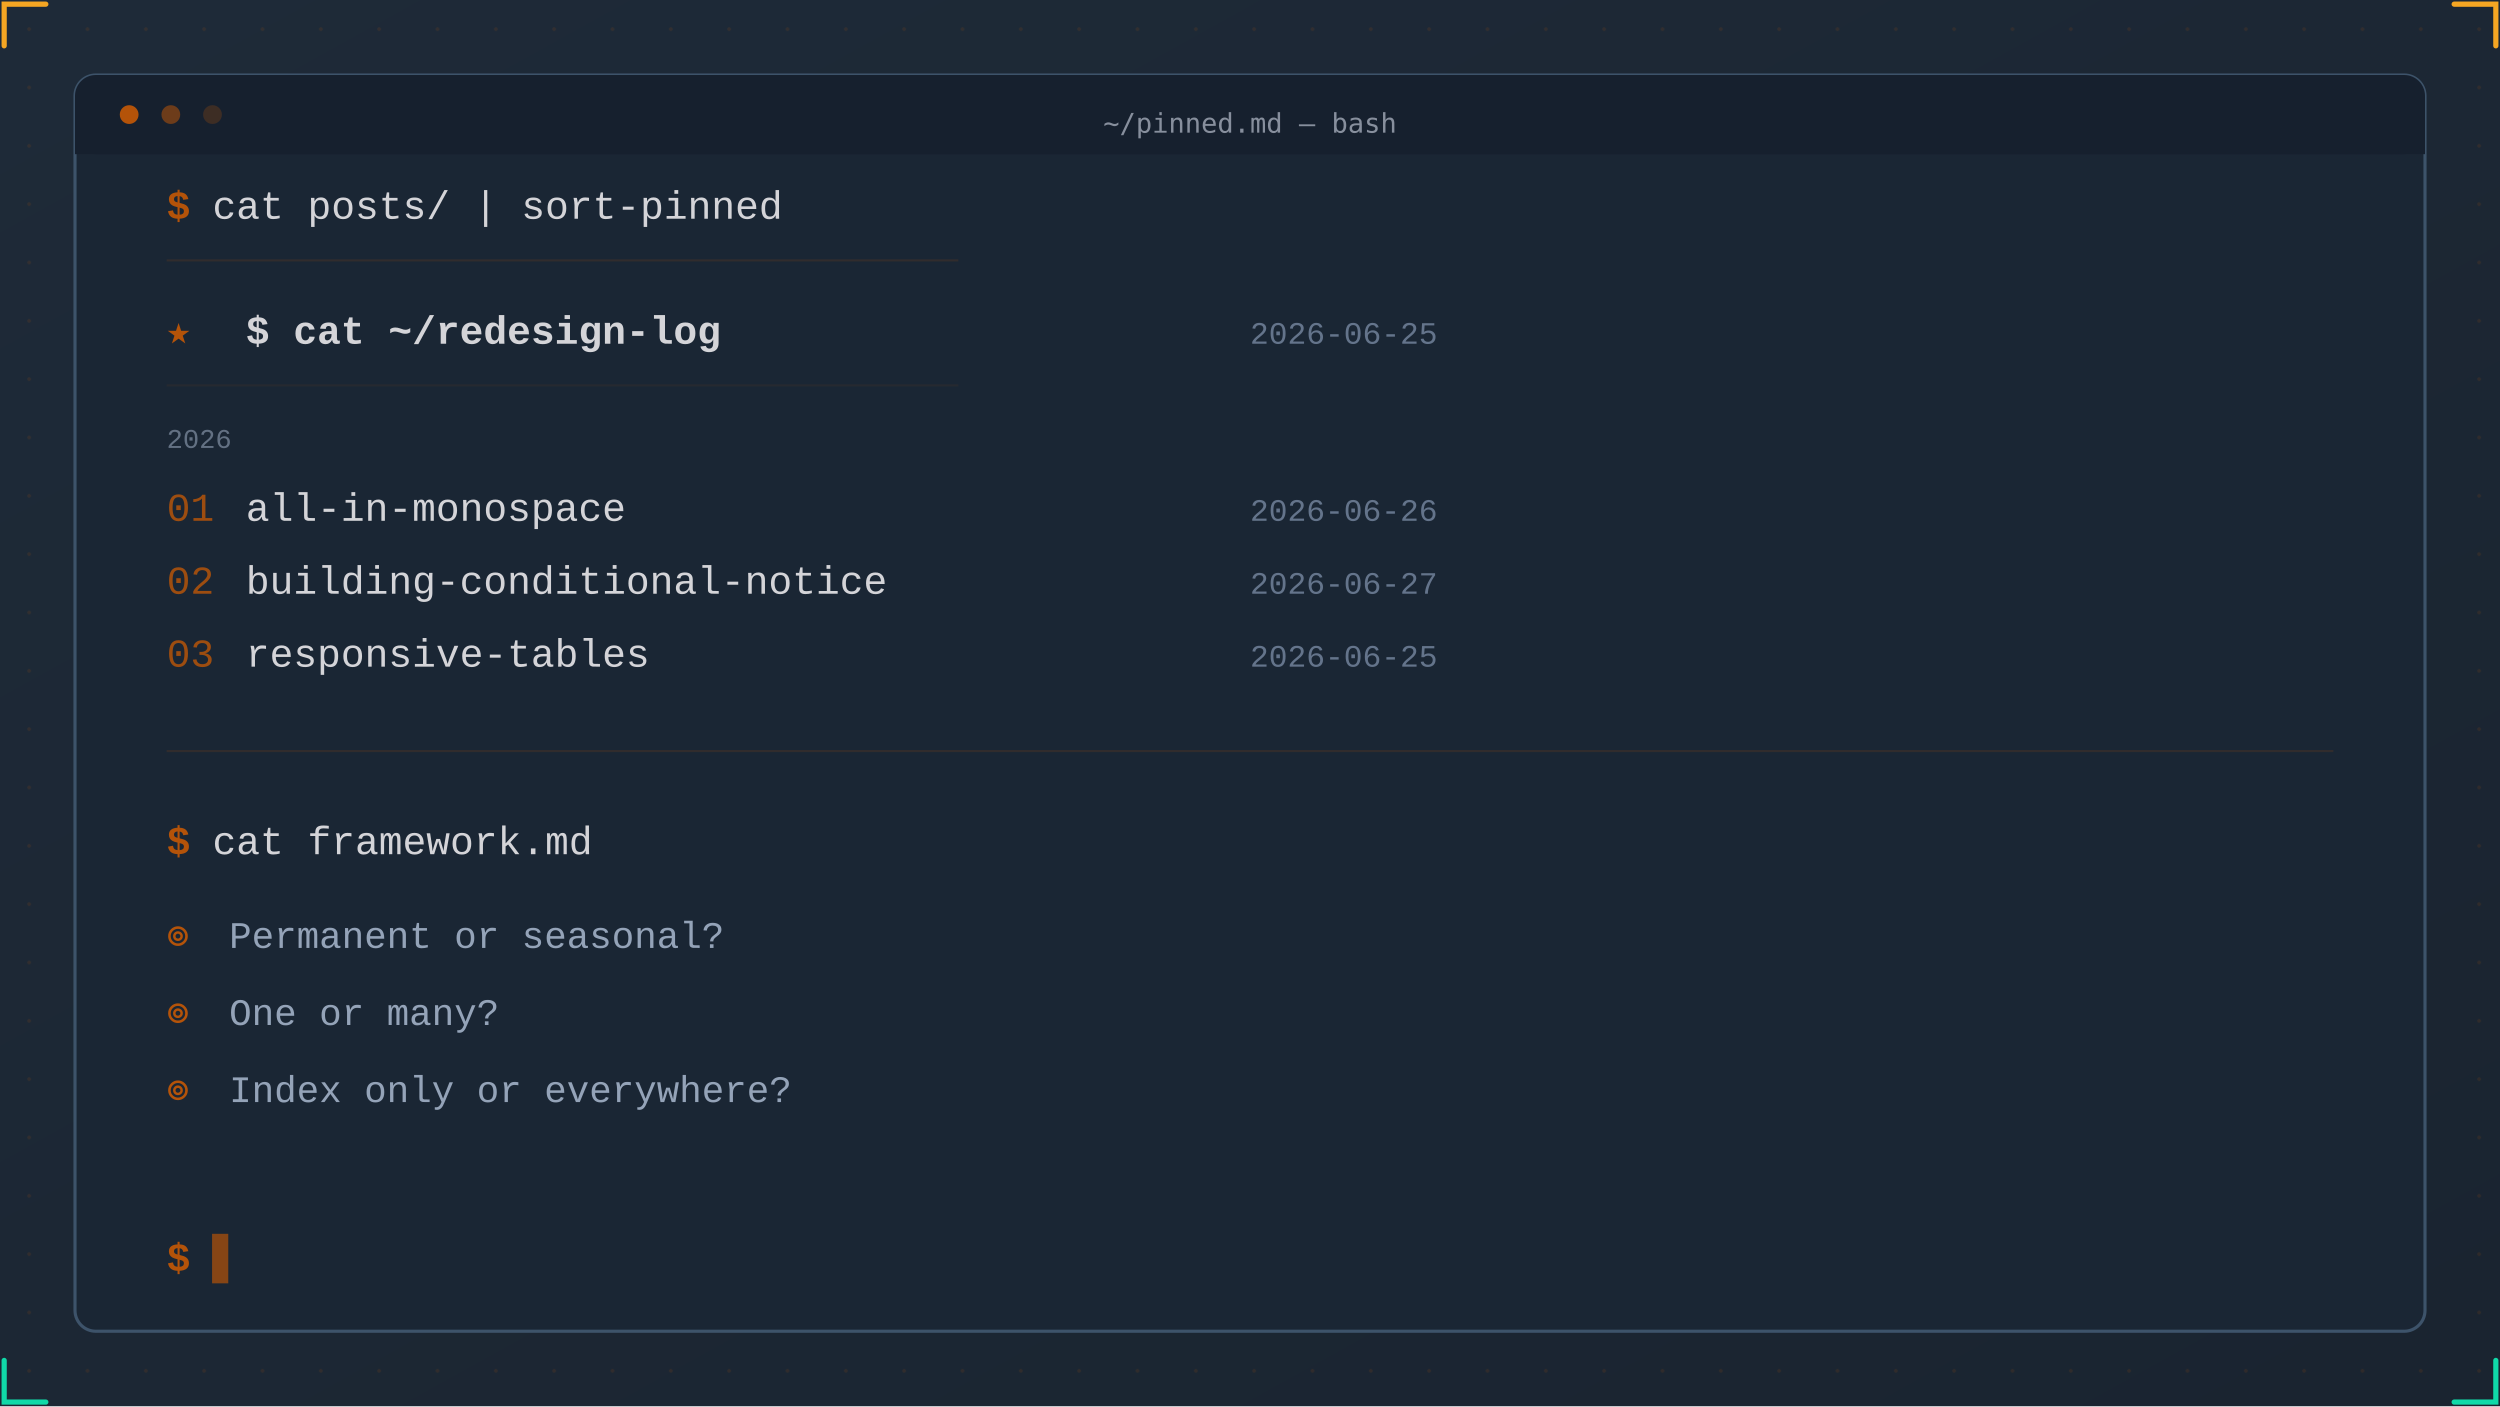
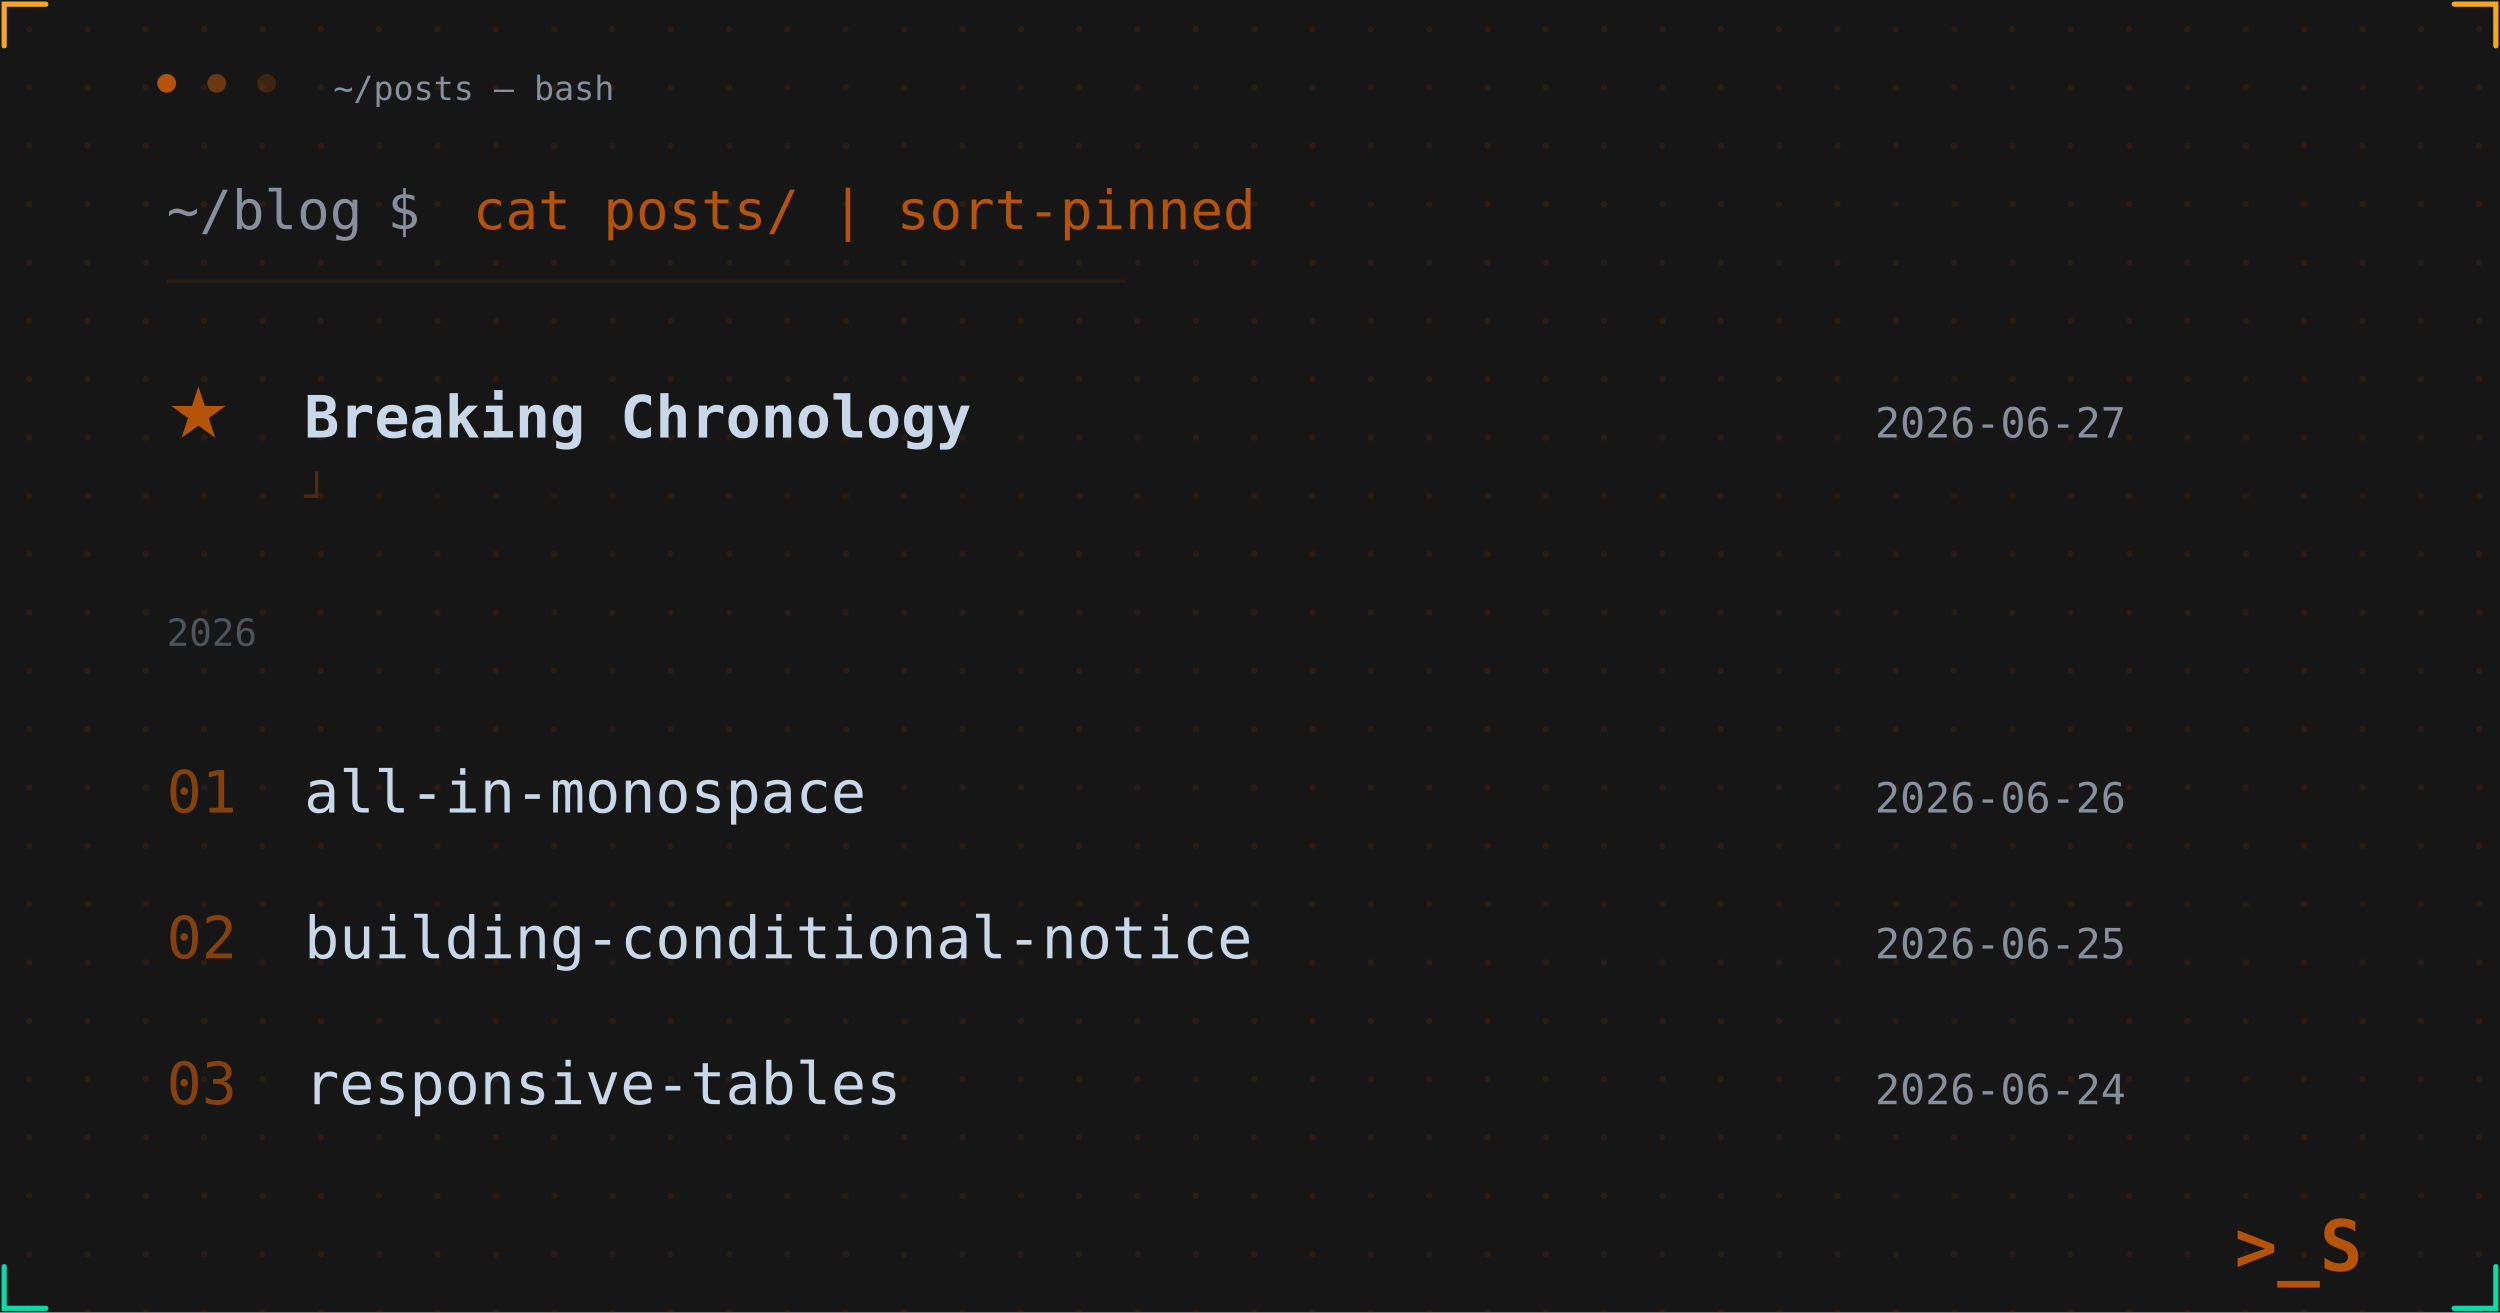
- <svg xmlns="http://www.w3.org/2000/svg" viewBox="0 0 1200 675" width="1200" height="675">
+ <svg xmlns="http://www.w3.org/2000/svg" width="1200" height="630" viewBox="0 0 1200 630">
  <defs>
-     <pattern id="dots" x="0" y="0" width="28" height="28" patternUnits="userSpaceOnUse">
-       <circle cx="14" cy="14" r="0.9" fill="#B45309" opacity="0.14" />
+     <pattern id="dot-grid" width="28" height="28" patternUnits="userSpaceOnUse">
+       <circle cx="14" cy="14" r="1.5" fill="#B45309" opacity="0.12" />
    </pattern>
-     <linearGradient id="bg" x1="0%" y1="0%" x2="100%" y2="100%">
-       <stop offset="0%" stop-color="#1E2A38" />
-       <stop offset="100%" stop-color="#1A2430" />
-     </linearGradient>
  </defs>
-   <rect width="1200" height="675" fill="url(#bg)" />
-   <rect width="1200" height="675" fill="url(#dots)" />
-   <rect x="38" y="38" width="1124" height="599" rx="10" fill="#000" opacity="0.25" />
-   <rect x="36" y="36" width="1128" height="603" rx="10" fill="#1A2634" stroke="#3D536A" stroke-width="1.5" />
-   <rect x="36" y="36" width="1128" height="38" rx="10" fill="#16202E" />
-   <rect x="36" y="56" width="1128" height="18" fill="#16202E" />
-   <circle cx="62" cy="55" r="4.5" fill="#B45309" />
-   <circle cx="82" cy="55" r="4.5" fill="#B45309" opacity="0.55" />
-   <circle cx="102" cy="55" r="4.5" fill="#B45309" opacity="0.25" />
-   <text x="600" y="60" font-family="ui-monospace,SFMono-Regular,monospace" font-size="13" fill="#878f9d" text-anchor="middle" dominant-baseline="middle">~/pinned.md — bash</text>
-   <text x="80" y="105" font-family="'JetBrains Mono', 'Courier New', monospace" font-size="19" fill="#B45309" font-weight="700">$</text>
-   <text x="102" y="105" font-family="'JetBrains Mono', 'Courier New', monospace" font-size="19" fill="#d4d4d8">cat posts/ | sort-pinned</text>
-   <line x1="80" y1="125" x2="460" y2="125" stroke="#B45309" stroke-width="1" stroke-opacity="0.15" />
-   <text x="80" y="165" font-family="'JetBrains Mono', 'Courier New', monospace" font-size="19" fill="#B45309">★</text>
-   <text x="118" y="165" font-family="'JetBrains Mono', 'Courier New', monospace" font-size="19" fill="#d4d4d8" font-weight="600">$ cat ~/redesign-log</text>
-   <text x="600" y="165" font-family="'JetBrains Mono', 'Courier New', monospace" font-size="15" fill="#64748b">2026-06-25</text>
-   <line x1="80" y1="185" x2="460" y2="185" stroke="#B45309" stroke-width="1" stroke-opacity="0.08" />
-   <text x="80" y="215" font-family="'JetBrains Mono', 'Courier New', monospace" font-size="13" fill="#94a3b8" opacity="0.6">2026</text>
-   <text x="80" y="250" font-family="'JetBrains Mono', 'Courier New', monospace" font-size="19" fill="#B45309" opacity="0.85">01</text>
-   <text x="118" y="250" font-family="'JetBrains Mono', 'Courier New', monospace" font-size="19" fill="#d4d4d8">all-in-monospace</text>
-   <text x="600" y="250" font-family="'JetBrains Mono', 'Courier New', monospace" font-size="15" fill="#64748b">2026-06-26</text>
-   <text x="80" y="285" font-family="'JetBrains Mono', 'Courier New', monospace" font-size="19" fill="#B45309" opacity="0.85">02</text>
-   <text x="118" y="285" font-family="'JetBrains Mono', 'Courier New', monospace" font-size="19" fill="#d4d4d8">building-conditional-notice</text>
-   <text x="600" y="285" font-family="'JetBrains Mono', 'Courier New', monospace" font-size="15" fill="#64748b">2026-06-27</text>
-   <text x="80" y="320" font-family="'JetBrains Mono', 'Courier New', monospace" font-size="19" fill="#B45309" opacity="0.85">03</text>
-   <text x="118" y="320" font-family="'JetBrains Mono', 'Courier New', monospace" font-size="19" fill="#d4d4d8">responsive-tables</text>
-   <text x="600" y="320" font-family="'JetBrains Mono', 'Courier New', monospace" font-size="15" fill="#64748b">2026-06-25</text>
-   <rect x="80" y="360" width="1040" height="1" fill="#B45309" opacity="0.15" />
-   <text x="80" y="410" font-family="'JetBrains Mono', 'Courier New', monospace" font-size="19" fill="#B45309" font-weight="700">$</text>
-   <text x="102" y="410" font-family="'JetBrains Mono', 'Courier New', monospace" font-size="19" fill="#d4d4d8">cat framework.md</text>
-   <text x="80" y="455" font-family="'JetBrains Mono', 'Courier New', monospace" font-size="18" fill="#B45309">⊚</text>
-   <text x="110" y="455" font-family="'JetBrains Mono', 'Courier New', monospace" font-size="18" fill="#94a3b8">Permanent or seasonal?</text>
-   <text x="80" y="492" font-family="'JetBrains Mono', 'Courier New', monospace" font-size="18" fill="#B45309">⊚</text>
-   <text x="110" y="492" font-family="'JetBrains Mono', 'Courier New', monospace" font-size="18" fill="#94a3b8">One or many?</text>
-   <text x="80" y="529" font-family="'JetBrains Mono', 'Courier New', monospace" font-size="18" fill="#B45309">⊚</text>
-   <text x="110" y="529" font-family="'JetBrains Mono', 'Courier New', monospace" font-size="18" fill="#94a3b8">Index only or everywhere?</text>
-   <text x="80" y="610" font-family="'JetBrains Mono', 'Courier New', monospace" font-size="19" fill="#B45309" font-weight="700">$</text>
-   <text x="102" y="611" font-family="'JetBrains Mono', 'Courier New', monospace" font-size="20" fill="#B45309" opacity="0.7">▋
-     <animate attributeName="opacity" values="0.85;0;0.85" dur="1.1s" repeatCount="indefinite" />
-   </text>
+   <rect width="1200" height="630" fill="#161616" />
+   <rect width="1200" height="630" fill="url(#dot-grid)" />
+   <circle cx="80" cy="40" r="4.5" fill="#B45309" />
+   <circle cx="104" cy="40" r="4.5" fill="#B45309" opacity="0.55" />
+   <circle cx="128" cy="40" r="4.5" fill="#B45309" opacity="0.25" />
+   <text x="160" y="48" font-family="ui-monospace,SFMono-Regular,monospace" font-size="16" fill="#878f9d">~/posts — bash</text>
+   <g font-family="ui-monospace,SFMono-Regular,monospace">
+     <text x="80" y="110" font-size="26" fill="#878f9d">~/blog</text>
+     <text x="186" y="110" font-size="26" fill="#878f9d"> $</text>
+     <text x="227" y="110" font-size="26" fill="#B45309"> cat posts/ | sort-pinned</text>
+     <line x1="80" y1="135" x2="540" y2="135" stroke="#B45309" stroke-width="1.5" stroke-opacity="0.12" />
+     <text x="80" y="210" font-size="34" fill="#B45309" font-family="Arial, Helvetica, sans-serif">★</text>
+     <text x="146" y="210" font-size="28" fill="#C8D8E8" font-weight="600">Breaking Chronology</text>
+     <text x="900" y="210" font-size="20" fill="#878f9d">2026-06-27</text>
+     <text x="146" y="245" font-size="20" fill="#B45309" opacity="0.35">┘</text>
+     <text x="80" y="310" font-size="18" fill="#878f9d" opacity="0.5">2026</text>
+     <text x="80" y="390" font-size="28" fill="#B45309" opacity="0.7">01</text>
+     <text x="146" y="390" font-size="28" fill="#C8D8E8">all-in-monospace</text>
+     <text x="900" y="390" font-size="20" fill="#878f9d">2026-06-26</text>
+     <text x="80" y="460" font-size="28" fill="#B45309" opacity="0.7">02</text>
+     <text x="146" y="460" font-size="28" fill="#C8D8E8">building-conditional-notice</text>
+     <text x="900" y="460" font-size="20" fill="#878f9d">2026-06-25</text>
+     <text x="80" y="530" font-size="28" fill="#B45309" opacity="0.7">03</text>
+     <text x="146" y="530" font-size="28" fill="#C8D8E8">responsive-tables</text>
+     <text x="900" y="530" font-size="20" fill="#878f9d">2026-06-24</text>
+   </g>
+   <text x="1134" y="610" font-family="ui-monospace,SFMono-Regular,monospace" font-size="34" fill="#B45309" text-anchor="end" font-weight="bold">&gt;_S</text>
  <g stroke-linecap="round" fill="none">
    <path d="M 2 22 L 2 2 L 22 2" stroke="#F5A623" stroke-width="2.5" />
    <path d="M 1178 2 L 1198 2 L 1198 22" stroke="#F5A623" stroke-width="2.5" />
-     <path d="M 2 653 L 2 673 L 22 673" stroke="#10D9A8" stroke-width="2.5" />
-     <path d="M 1178 673 L 1198 673 L 1198 653" stroke="#10D9A8" stroke-width="2.5" />
-     <path d="M 1184 316" stroke="#3D536A" stroke-width="6" stroke-linecap="round" />
-     <path d="M 1184 338" stroke="#3D536A" stroke-width="6" stroke-linecap="round" />
-     <path d="M 1184 360" stroke="#3D536A" stroke-width="6" stroke-linecap="round" />
+     <path d="M 2 608 L 2 628 L 22 628" stroke="#10D9A8" stroke-width="2.5" />
+     <path d="M 1178 628 L 1198 628 L 1198 608" stroke="#10D9A8" stroke-width="2.5" />
  </g>
</svg>
